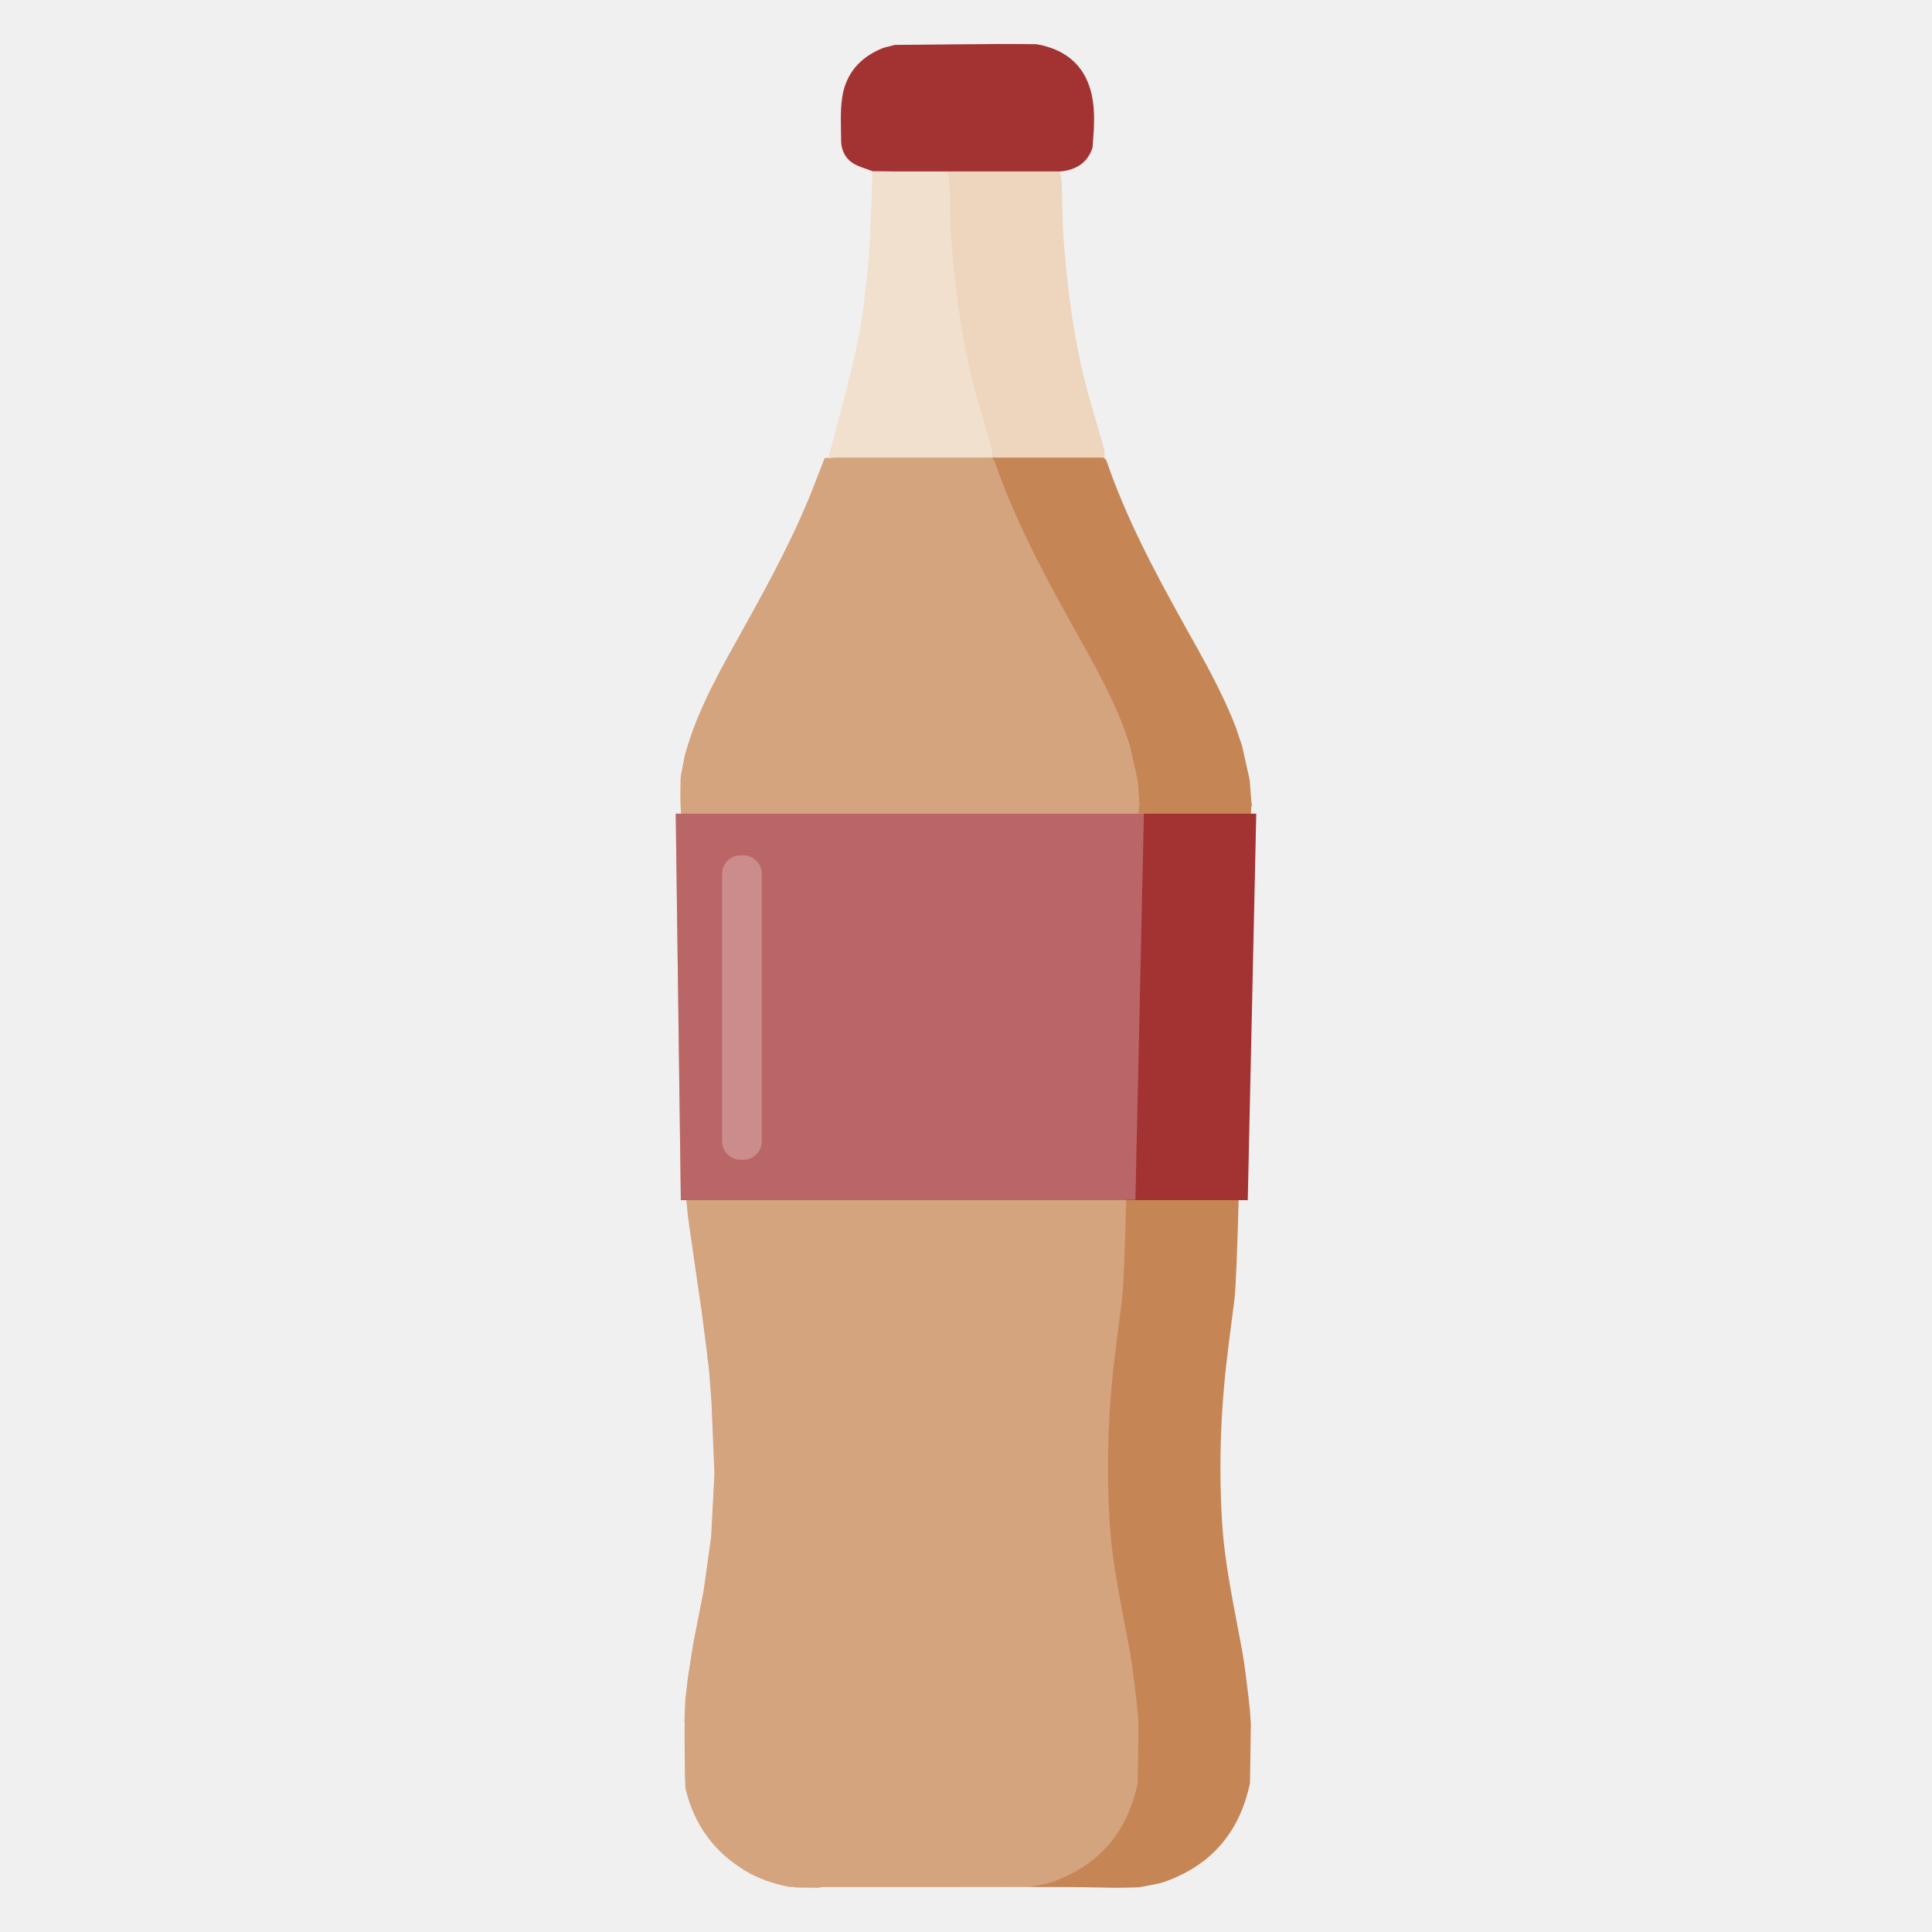
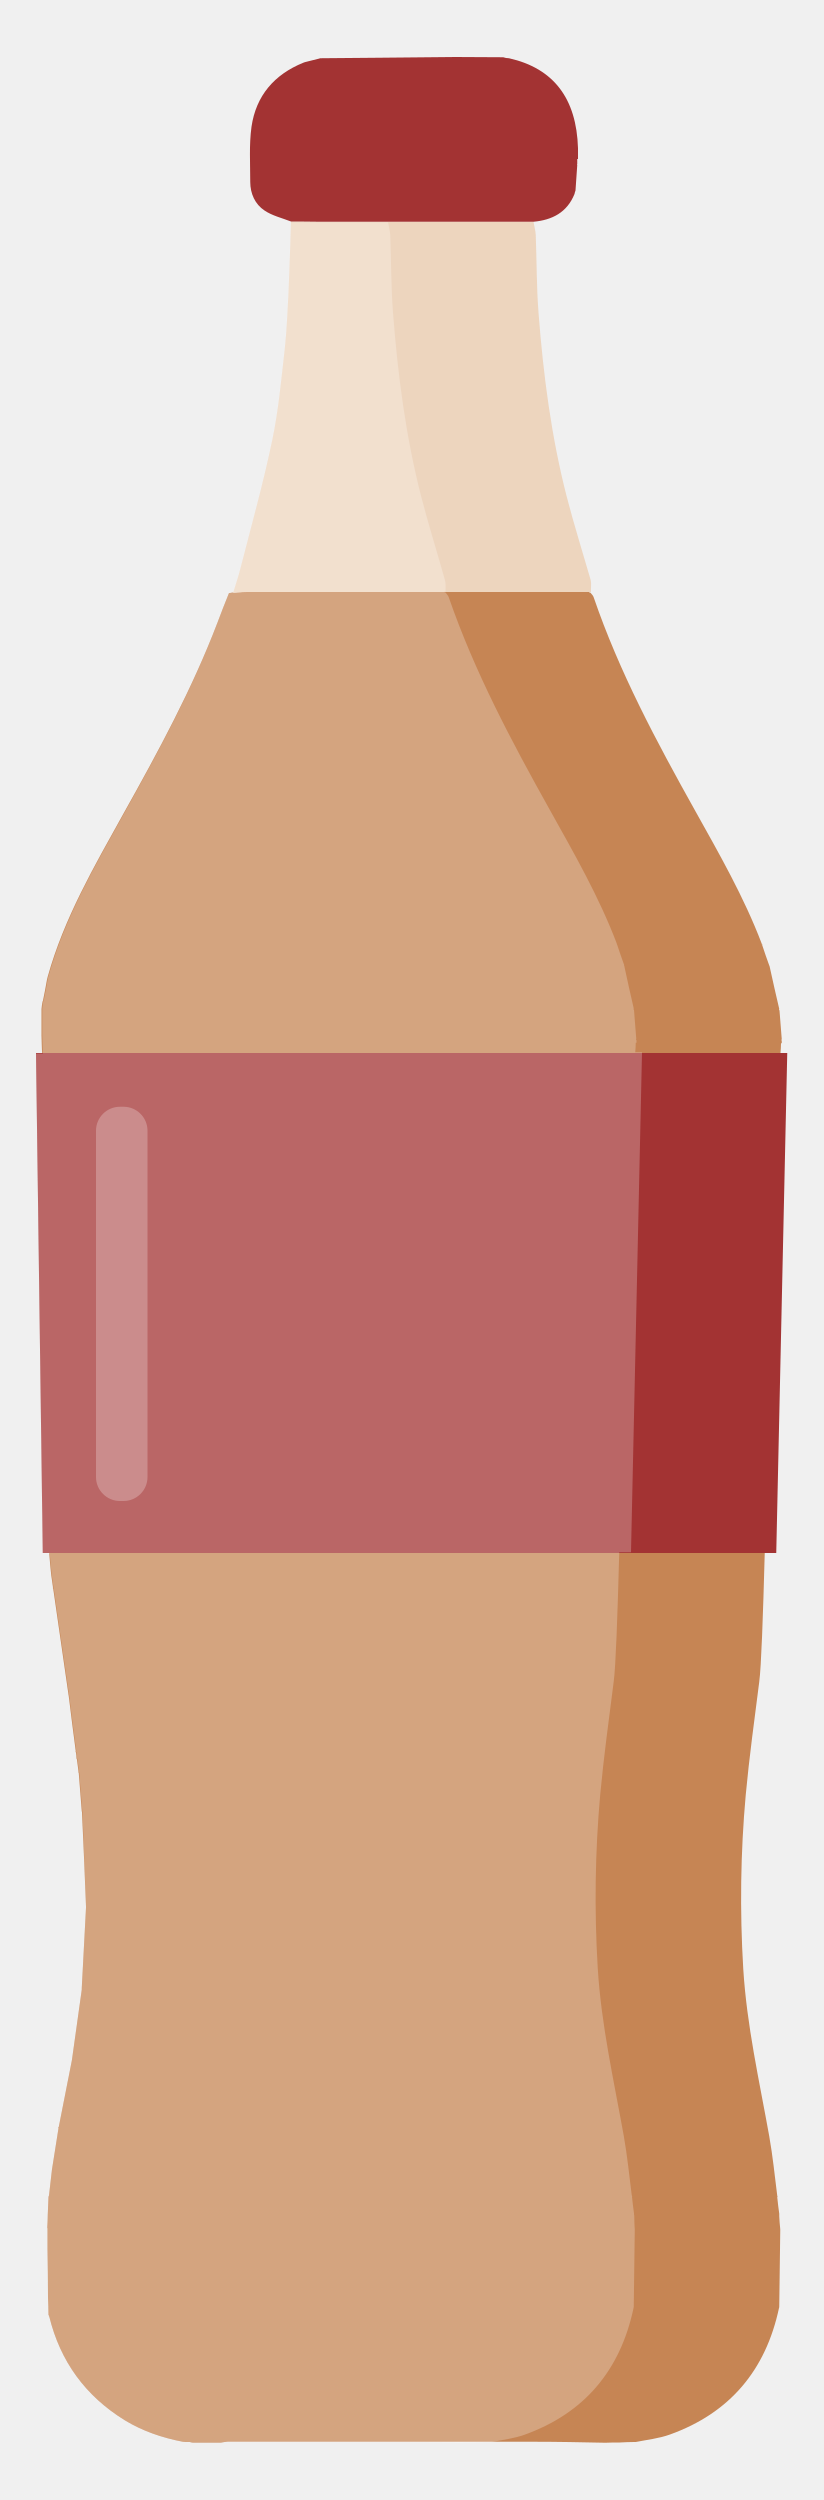
- <svg xmlns="http://www.w3.org/2000/svg" width="100%" height="100%" version="1.1" id="soft-drink" x="0px" y="0px" viewBox="0 0 2500 2500" style="enable-background:new 0 0 2500 2500;" xml:space="preserve">
+ <svg xmlns="http://www.w3.org/2000/svg" version="1.1" id="soft-drink" x="0px" y="0px" viewBox="0 0 329.3 1000" style="enable-background:new 0 0 329.3 1000;" xml:space="preserve">
  <style type="text/css">
	.st0{fill:#C68554;}
	.st1{fill:#EDD5BE;}
	.st2{fill:#A33333;}
- 	.st3{opacity:0.25;fill:#FFFFFF;}
- 	.st4{opacity:0.25;fill:#FFFFFF;enable-background:new    ;}
- 
- 	
- 	#soft-drink {
- 		cursor: pointer;
- 	}
- 	
- 	#soft-drink:hover #bottom {
- 		animation: press .6s ease-in-out infinite alternate;
- 		transform-origin: bottom;
- 		transform-box: fill-box;
- 	}
- 
- 	#soft-drink:hover #cap {
- 		animation: bottleCap .6s ease-in-out infinite alternate;
- 		transform-origin: bottom;
- 		transform-box: fill-box;
- 	}
- 
- 	#soft-drink:hover .liquid {
- 		fill: #F4b641;
- 	}
- 
- 	#soft-drink:hover .red {
- 		fill: #761617;
- 	}
- 
- 	.liquid {
- 		transition: fill .2s ease-in-out;
- 	}
- 
- 	.red {
- 		transition: fill .2s ease-in-out;
- 	}
- 
- 	@keyframes press {
- 		0% {
- 			transform: rotateX(0deg);
- 		}
- 		100% {
- 			transform: rotateX(-40deg);
- 		}
- 	}
- 
- 	@keyframes bottleCap {
- 		0% {
- 			transform: translateY(0);
- 		}
- 		100% {
- 			transform: translateY(550px);
- 		}
- 	}
+ 	.st3{opacity:0.25;fill:#FFFFFF;enable-background:new    ;}
</style>
  <g id="bottle">
    <g id="bottom">
      <g id="back">
-         <path class="st0 liquid" d="M1620,1040.7c0,0.8,0,1.6-0.1,2.5c-0.2,0-0.4,0-0.7,0c-0.1,3.2-0.2,6.4-0.4,9.6c-0.6,15.5-1.3,30.9-1.8,46.4     c0,0.5-0.1,1.1-0.2,1.6c-0.2,3.5-0.4,7-0.6,10.5c0,0.5-0.1,1-0.1,1.5c-4.8,36.7-8.9,282.3-13.3,440c-1.7,64.3-3.6,114-5.5,129     c-4.7,37.6-10.1,75.2-13.4,112.9c-5.2,57.9-6.1,115.9-2.6,174c3.4,56.7,15.9,111.8,26.1,167.5c3.6,19.7,5.5,39.7,8.1,59.5     c0.1,0.3,0.3,0.6,0.3,1c0,0.1-0.1,0.3-0.2,0.4c0.6,5.6,1.3,11.1,1.9,16.6c0,0.9,0.1,1.7,0.1,2.6c0.3,4.3,0.6,8.7,0.9,13     c0,0.5,0.1,1,0.1,1.5c-0.3,25.3-0.7,50.5-1.1,75.8c0,0.5-0.1,1-0.2,1.5c-13.3,62.3-49.3,104.9-109.1,126.5     c-10.9,3.9-22.9,5.2-34.3,7.6c-0.6,0-1.2,0-1.7,0c-4.7,0.1-9.5,0.3-14.2,0.4c-4.8,0-9.6,0.1-14.4,0.2c-23.8-0.4-47.5-1-71.3-1     h-42.1c-33.3,0-66.7,0-100.1,0c-54.8,0-109.5,0-164.2,0c-2.2,0-4.3,0.5-6.4,0.7c-1.2,0-2.4,0-3.6,0c-0.4,0-0.9,0-1.4,0     c-7.9,0-15.8-0.1-23.7-0.1c-0.9-0.1-1.8-0.3-2.8-0.5c-0.9,0-1.7-0.1-2.6-0.1c-1.5-0.1-3-0.1-4.4-0.2c-20.5-4.1-40-10.6-57.9-21.6     c-39.3-24.2-64.5-58.7-75.5-103.7c-0.2-0.3-0.4-0.6-0.5-1c0-0.1,0.1-0.3,0.2-0.5l-0.4-0.1c-0.1-5.9-0.3-11.8-0.5-17.7     c-0.1-16.1-0.3-32.3-0.5-48.4c0-4.8,0-9.6,0.1-14.4v-3.7c0-0.6,0-1.2,0-1.8c0.1-0.4,0-0.7-0.3-1c0.2-4.3,0.4-8.5,0.5-12.8     c0.3-6,0.5-11.9,0.8-17.9c0.1-0.5,0.2-1.1,0.4-1.6c1-8.7,2-17.4,3-26.2c0.1-0.5,0.2-1.1,0.3-1.6c2.1-13.2,4.2-26.4,6.2-39.5     c0-0.3-0.2-0.6-0.2-0.9c0-0.1,0.3-0.2,0.4-0.3c4.3-22,8.7-44.1,13-66.1c0.1-0.5,0.2-1,0.3-1.5c3.2-23.2,6.5-46.5,9.8-69.8     c0-0.5,0.1-0.9,0.1-1.4c1.4-26.8,2.8-53.7,4.2-80.5c0-0.5,0-1.1,0-1.6c-1.3-31.2-2.6-62.4-3.9-93.6c0-0.5-0.1-1.1-0.2-1.6     c-0.9-12.8-1.9-25.6-2.9-38.3c-0.1-0.3-0.3-0.7-0.4-1c0-0.1,0.2-0.3,0.3-0.5c-0.5-3.9-1-7.7-1.5-11.6c-0.1-0.5-0.2-1.1-0.4-1.6     c-0.1-1.9-0.3-3.9-0.4-5.8c-0.1-0.3-0.3-0.6-0.4-1c0-0.1,0.1-0.3,0.2-0.5c-2.4-18.4-4.7-36.8-7.1-55.1c-0.1-0.5-0.2-1.1-0.3-1.6     c-5.1-35.2-10.2-70.5-15.3-105.8c-0.1-0.3-0.3-0.7-0.5-1.1c0-0.1,0.2-0.3,0.3-0.5c-0.5-3.5-0.9-6.9-1.4-10.4     c-0.1-0.5-0.2-1.1-0.3-1.6c-0.7-7.2-1.4-14.5-2.1-21.8c-0.2-2.7-0.5-5.4-0.8-8.1c0-0.5-0.1-1-0.2-1.5c-0.3-7.6-2-429-2.4-436.6     c0-5.2,0-10.3,0-15.5c-0.3-12.7-2.5-25.6-3.5-38.3c-0.2-3-0.4-6-0.5-9c-0.1-3.1-0.2-6.2-0.3-9.4v-10.7c0-0.9,0.1-1.7,0.1-2.5     c0-3.2,0.1-6.3,0.1-9.5c0-0.8,0-1.6,0-2.5c0-0.4,0-0.8,0-1.2c0.3-2.4,0.6-4.7,0.9-7.1c0.1-0.5,0.2-1.1,0.4-1.6     c1.4-7,2.8-14,4.1-21c0.3-1,0.6-2,0.8-2.9c16.2-58.3,46.4-110.2,75.5-162.5c34.4-61.8,68.1-124,93.3-190.3     c3.8-9.9,7.6-19.8,11.5-29.6c0.7,0,1.5-0.1,2.3-0.2c0.5-0.1,1.1-0.2,1.6-0.3h0.2c3.3-0.1,6.7-0.5,10.1-0.5H1404     c7.9,0,15.7,0,23.5,0l-0.1,0.3c0.5,0.2,1,0.3,1.5,0.5c1.2,1.5,2.8,2.9,3.3,4.7c25.6,74.6,62.7,143.9,100.9,212.5     c24.3,43.6,49.3,86.9,66.9,133.7c0.1,0.5,0.3,1,0.4,1.5c2.3,6.8,4.6,13.5,6.9,20.3c0,0.2-0.2,0.4-0.1,0.5     c0.1,0.3,0.3,0.6,0.4,0.9c3.1,14,6.3,28,9.4,42c-0.1,0.2-0.3,0.3-0.2,0.5c0.1,0.3,0.2,0.7,0.4,1c0.8,9.6,1.5,19.2,2.2,28.8     c-0.1,0.1-0.3,0.3-0.3,0.4C1619.6,1040.1,1619.8,1040.4,1620,1040.7z" />
-         <path class="st0 liquid" d="M1608.1,967.1c0.1-0.2,0.2-0.4,0.1-0.5c-0.1-0.3-0.3-0.6-0.4-0.9c-0.1,0.2-0.2,0.4-0.2,0.5     C1607.8,966.5,1608,966.8,1608.1,967.1z" />
-         <path class="st0 liquid" d="M1601.1,944.8c-0.1-0.3-0.3-0.6-0.5-0.9c0.1,0.5,0.3,1,0.4,1.4C1601,945.2,1601.1,945,1601.1,944.8z" />
+         <path class="st0" d="M312.7,416.3c0,0.3,0,0.6,0,1c-0.1,0-0.2,0-0.3,0c0,1.3-0.1,2.6-0.2,3.8c-0.2,6.2-0.5,12.4-0.7,18.6     c0,0.2,0,0.4-0.1,0.6c-0.1,1.4-0.2,2.8-0.2,4.2c0,0.2,0,0.4,0,0.6c-1.9,14.7-3.6,112.9-5.3,176c-0.7,25.7-1.4,45.6-2.2,51.6     c-1.9,15-4,30.1-5.4,45.2c-2.1,23.2-2.4,46.4-1,69.6c1.4,22.7,6.4,44.7,10.4,67c1.4,7.9,2.2,15.9,3.2,23.8c0,0.1,0.1,0.2,0.1,0.4     c0,0,0,0.1-0.1,0.2c0.2,2.2,0.5,4.4,0.8,6.6c0,0.4,0,0.7,0,1c0.1,1.7,0.2,3.5,0.4,5.2c0,0.2,0,0.4,0,0.6     c-0.1,10.1-0.3,20.2-0.4,30.3c0,0.2,0,0.4-0.1,0.6c-5.3,24.9-19.7,42-43.6,50.6c-4.4,1.6-9.2,2.1-13.7,3c-0.2,0-0.5,0-0.7,0     c-1.9,0-3.8,0.1-5.7,0.2c-1.9,0-3.8,0-5.8,0.1c-9.5-0.2-19-0.4-28.5-0.4h-16.8c-13.3,0-26.7,0-40,0c-21.9,0-43.8,0-65.7,0     c-0.9,0-1.7,0.2-2.6,0.3c-0.5,0-1,0-1.4,0c-0.2,0-0.4,0-0.6,0c-3.2,0-6.3,0-9.5,0c-0.4,0-0.7-0.1-1.1-0.2c-0.4,0-0.7,0-1,0     c-0.6,0-1.2,0-1.8-0.1c-8.2-1.6-16-4.2-23.2-8.6c-15.7-9.7-25.8-23.5-30.2-41.5c-0.1-0.1-0.2-0.2-0.2-0.4c0,0,0-0.1,0.1-0.2     l-0.2,0c0-2.4-0.1-4.7-0.2-7.1c0-6.4-0.1-12.9-0.2-19.4c0-1.9,0-3.8,0-5.8v-1.5c0-0.2,0-0.5,0-0.7c0-0.2,0-0.3-0.1-0.4     c0.1-1.7,0.2-3.4,0.2-5.1c0.1-2.4,0.2-4.8,0.3-7.2c0-0.2,0.1-0.4,0.2-0.6c0.4-3.5,0.8-7,1.2-10.5c0-0.2,0.1-0.4,0.1-0.6     c0.8-5.3,1.7-10.6,2.5-15.8c0-0.1-0.1-0.2-0.1-0.4c0,0,0.1-0.1,0.2-0.1c1.7-8.8,3.5-17.6,5.2-26.4c0-0.2,0.1-0.4,0.1-0.6     c1.3-9.3,2.6-18.6,3.9-27.9c0-0.2,0-0.4,0-0.6c0.6-10.7,1.1-21.5,1.7-32.2c0-0.2,0-0.4,0-0.6c-0.5-12.5-1-25-1.6-37.4     c0-0.2,0-0.4-0.1-0.6c-0.4-5.1-0.8-10.2-1.2-15.3c0-0.1-0.1-0.3-0.2-0.4c0,0,0.1-0.1,0.1-0.2c-0.2-1.6-0.4-3.1-0.6-4.6     c0-0.2-0.1-0.4-0.2-0.6c0-0.8-0.1-1.6-0.2-2.3c0-0.1-0.1-0.2-0.2-0.4c0,0,0-0.1,0.1-0.2c-1-7.4-1.9-14.7-2.8-22     c0-0.2-0.1-0.4-0.1-0.6c-2-14.1-4.1-28.2-6.1-42.3c0-0.1-0.1-0.3-0.2-0.4c0,0,0.1-0.1,0.1-0.2c-0.2-1.4-0.4-2.8-0.6-4.2     c0-0.2-0.1-0.4-0.1-0.6c-0.3-2.9-0.6-5.8-0.8-8.7c-0.1-1.1-0.2-2.2-0.3-3.2c0-0.2,0-0.4-0.1-0.6c-0.1-3-0.8-171.6-1-174.6     c0-2.1,0-4.1,0-6.2c-0.1-5.1-1-10.2-1.4-15.3c-0.1-1.2-0.2-2.4-0.2-3.6c0-1.2-0.1-2.5-0.1-3.8v-4.3c0-0.4,0-0.7,0-1     c0-1.3,0-2.5,0-3.8c0-0.3,0-0.6,0-1c0-0.2,0-0.3,0-0.5c0.1-1,0.2-1.9,0.4-2.8c0-0.2,0.1-0.4,0.2-0.6c0.6-2.8,1.1-5.6,1.6-8.4     c0.1-0.4,0.2-0.8,0.3-1.2c6.5-23.3,18.6-44.1,30.2-65C63.4,300.4,76.9,275.5,87,249c1.5-4,3-7.9,4.6-11.8c0.3,0,0.6,0,0.9-0.1     c0.2,0,0.4-0.1,0.6-0.1h0.1c1.3,0,2.7-0.2,4-0.2h129c3.2,0,6.3,0,9.4,0l0,0.1c0.2,0.1,0.4,0.1,0.6,0.2c0.5,0.6,1.1,1.2,1.3,1.9     c10.2,29.8,25.1,57.6,40.4,85c9.7,17.4,19.7,34.8,26.8,53.5c0,0.2,0.1,0.4,0.2,0.6c0.9,2.7,1.8,5.4,2.8,8.1c0,0.1-0.1,0.2,0,0.2     c0,0.1,0.1,0.2,0.2,0.4c1.2,5.6,2.5,11.2,3.8,16.8c0,0.1-0.1,0.1-0.1,0.2c0,0.1,0.1,0.3,0.2,0.4c0.3,3.8,0.6,7.7,0.9,11.5     c0,0-0.1,0.1-0.1,0.2C312.5,416,312.6,416.2,312.7,416.3z" />
+         <path class="st0" d="M307.9,386.8c0-0.1,0.1-0.2,0-0.2c0-0.1-0.1-0.2-0.2-0.4c0,0.1-0.1,0.2-0.1,0.2     C307.8,386.6,307.9,386.7,307.9,386.8z" />
+         <path class="st0" d="M305.1,377.9c0-0.1-0.1-0.2-0.2-0.4c0,0.2,0.1,0.4,0.2,0.6C305.1,378.1,305.1,378,305.1,377.9z" />
      </g>
-       <path id="top" class="st1" d="M1429.2,592.1h-1.4c-7.8,0-15.7,0-23.5,0h-318.8c-3.4,0-6.8,0.3-10.2,0.5c-0.5,0.1-1.1,0.2-1.6,0.3    c-0.7,0.1-1.5,0.1-2.3,0.2c0-0.2,0.1-0.3,0.1-0.5c2.3-7.8,4.9-15.6,6.9-23.5c10.9-43,22.9-85.7,31.9-129.1    c6.3-30,9.1-60.8,12.5-91.3c2.1-18.7,2.8-37.5,3.7-56.2c1.1-23.6,1.7-47.3,2.5-70.9c2,0,3.9-0.1,5.8-0.1c0.5,0,0.9,0,1.4,0.1    c7.4,0.1,14.8,0.3,22.1,0.3h213.2c0.8,4.4,2.1,8.8,2.3,13.3c1,25.8,0.7,51.7,2.7,77.4c4.8,62.1,12.8,123.9,28.2,184.3    c7.2,28.1,16,55.7,23.9,83.6C1429.8,584.1,1429.1,588.3,1429.2,592.1z" />
-       <polygon id="label" class="st2 red" points="1625.6,1052.9 1614.6,1553 881,1553 874.4,1052.9   " />
-       <path id="light" class="st3" d="M1473.1,2229.5c0,0.5,0.1,1,0.1,1.5c-0.3,25.3-0.7,50.5-1,75.8c-0.1,0.5-0.2,1-0.2,1.5    c-13.3,62.3-49.3,104.9-109.1,126.5c-10.4,3.7-21.7,5-32.6,7.3c-0.6,0.1-1.1,0.2-1.7,0.3h-1.7c-4.7,0.1-9.5,0.3-14.2,0.4    c-4.8,0-9.6,0.1-14.4,0.2c-22.7-0.4-45.4-0.9-68.1-1h-204.7c-1.5-0.1-3-0.1-4.4-0.2c-20.5-4.1-40-10.6-57.9-21.6    c-39.3-24.2-64.5-58.7-75.5-103.7c-0.2-0.3-0.4-0.6-0.5-1c0-0.1,0.1-0.3,0.2-0.5l-0.4-0.1c-0.1-5.9-0.3-11.8-0.5-17.7    c-0.1-16.1-0.3-32.3-0.5-48.4c0-4.8,0-9.6,0.1-14.4v-5.5c0.1-0.4,0-0.7-0.3-1c0.2-4.3,0.4-8.5,0.5-12.8c0.3-6,0.5-11.9,0.8-17.9    c0.1-0.5,0.2-1.1,0.4-1.6c1-8.7,2-17.4,3-26.2c0.1-0.5,0.2-1.1,0.3-1.6c2.1-13.2,4.2-26.4,6.2-39.5c0-0.3-0.2-0.6-0.2-0.9    c0-0.1,0.3-0.2,0.4-0.3c4.3-22,8.7-44.1,13-66.1c0.1-0.5,0.2-1,0.3-1.5c3.2-23.2,6.5-46.5,9.8-69.8c0-0.5,0.1-0.9,0.1-1.4    c1.4-26.8,2.8-53.7,4.2-80.5v-1.6l-3.9-93.6c0-0.5-0.1-1.1-0.2-1.6c-0.9-12.8-1.9-25.6-2.9-38.3c-0.1-0.3-0.3-0.7-0.4-1    c0-0.1,0.2-0.3,0.3-0.5c-0.5-3.9-1-7.7-1.5-11.6c-0.1-0.5-0.2-1.1-0.4-1.6c-0.1-1.9-0.3-3.9-0.4-5.8c-0.1-0.3-0.3-0.6-0.4-1    c0-0.1,0.1-0.3,0.2-0.5c-2.4-18.4-4.7-36.8-7.1-55.1c-0.1-0.5-0.2-1.1-0.3-1.6c-5.1-35.2-10.2-70.5-15.3-105.8    c-0.1-0.3-0.3-0.7-0.5-1.1c0-0.1,0.2-0.3,0.3-0.5c-0.5-3.5-0.9-6.9-1.4-10.4c-0.1-0.5-0.2-1.1-0.3-1.6c-0.7-7.2-1.4-14.5-2.1-21.8    H881l-6.6-500.1h7.1c-0.2-3-0.4-6-0.5-9c-0.1-3.1-0.2-6.2-0.3-9.4v-10.7c0-0.9,0.1-1.7,0.1-2.5c0-3.2,0.1-6.3,0.1-9.5v-3.7    c0.3-2.4,0.6-4.7,0.9-7.1c0.1-0.5,0.2-1.1,0.4-1.6c1.4-7,2.8-14,4.1-21c0.3-1,0.6-2,0.8-2.9c16.2-58.3,46.4-110.2,75.5-162.5    c34.4-61.8,68.1-124,93.3-190.3c3.8-9.9,7.6-19.8,11.5-29.6c0.7,0,1.5-0.1,2.3-0.2c0.5-0.1,1.1-0.2,1.6-0.3h0.2    c2.3-7.8,4.9-15.6,6.9-23.5c10.9-43,22.9-85.7,31.9-129.1c6.3-30,9.1-60.8,12.5-91.3c2.1-18.7,2.8-37.5,3.7-56.2    c1.1-23.4,1.7-46.9,2.5-70.2h97.3c0.4,2,0.9,4,1.3,6.1c0.5,2.2,0.8,4.4,0.9,6.7c1,25.8,0.7,51.7,2.7,77.4    c4.8,62.1,12.8,123.9,28.2,184.3c7.2,28.1,16,55.7,23.8,83.6c1,3.6,0.4,7.7,0.5,11.6h-1.4l-0.1,0.3c0.5,0.2,1.1,0.3,1.6,0.5    c1.1,1.5,2.7,2.9,3.3,4.7c25.7,74.6,62.7,143.9,100.9,212.5c24.3,43.6,49.3,86.9,66.9,133.7c0.1,0.5,0.2,1,0.4,1.5    c2.3,6.8,4.6,13.5,7,20.3c-0.1,0.2-0.2,0.4-0.2,0.5c0,0.1,0.1,0.2,0.2,0.3c0.1,0.2,0.2,0.4,0.3,0.6c0,0.2,0.1,0.3,0.1,0.5    c3.1,13.8,6.1,27.7,9.3,41.5c-0.1,0.2-0.3,0.3-0.2,0.5c0.1,0.3,0.3,0.7,0.4,1c0.7,9.6,1.4,19.2,2.2,28.8c-0.1,0.1-0.3,0.3-0.3,0.4    c0.1,0.4,0.3,0.7,0.4,1v2.5h-0.7c-0.1,3.2-0.3,6.4-0.4,9.6h6.8l-11,500.1h-11.8c-1.8,64.3-3.6,114-5.5,129    c-4.8,37.6-10.1,75.2-13.5,112.9c-5.2,57.9-6.1,115.9-2.6,174c3.4,56.7,15.9,111.8,26.1,167.5c3.6,19.7,5.5,39.7,8.1,59.5    c0.1,0.3,0.3,0.6,0.4,1c0,0.1-0.2,0.3-0.3,0.4c0.6,5.6,1.3,11.1,1.9,16.6c0,0.9,0.1,1.7,0.2,2.6    C1472.5,2220.8,1472.8,2225.2,1473.1,2229.5z" />
-       <path id="shine" class="st4" d="M961.8,1106.8h-3.5c-13.2,0-23.9,10.7-23.9,23.9v346.2c0,13.2,10.7,23.9,23.9,23.9h3.5    c13.2,0,23.9-10.7,23.9-23.9v-346.2C985.7,1117.5,975,1106.8,961.8,1106.8z" />
+       <path id="top" class="st1" d="M236.4,236.8h-0.6c-3.1,0-6.3,0-9.4,0H98.9c-1.4,0-2.7,0.1-4.1,0.2c-0.2,0-0.4,0.1-0.6,0.1    c-0.3,0-0.6,0-0.9,0.1c0-0.1,0-0.1,0-0.2c0.9-3.1,2-6.2,2.8-9.4c4.4-17.2,9.2-34.3,12.8-51.6c2.5-12,3.6-24.3,5-36.5    c0.8-7.5,1.1-15,1.5-22.5c0.4-9.4,0.7-18.9,1-28.4c0.8,0,1.6,0,2.3,0c0.2,0,0.4,0,0.6,0c3,0,5.9,0.1,8.8,0.1h85.3    c0.3,1.8,0.8,3.5,0.9,5.3c0.4,10.3,0.3,20.7,1.1,31c1.9,24.8,5.1,49.6,11.3,73.7c2.9,11.2,6.4,22.3,9.6,33.4    C236.6,233.6,236.3,235.3,236.4,236.8z" />
+       <polygon id="label" class="st2" points="314.9,421.2 310.5,621.2 17.1,621.2 14.4,421.2   " />
+       <path id="light" class="st3" d="M253.9,891.8c0,0.2,0,0.4,0,0.6c-0.1,10.1-0.3,20.2-0.4,30.3c0,0.2-0.1,0.4-0.1,0.6    c-5.3,24.9-19.7,42-43.6,50.6c-4.2,1.5-8.7,2-13,2.9c-0.2,0-0.4,0.1-0.7,0.1h-0.7c-1.9,0-3.8,0.1-5.7,0.2c-1.9,0-3.8,0-5.8,0.1    c-9.1-0.2-18.2-0.4-27.2-0.4H74.9c-0.6,0-1.2,0-1.8-0.1c-8.2-1.6-16-4.2-23.2-8.6c-15.7-9.7-25.8-23.5-30.2-41.5    c-0.1-0.1-0.2-0.2-0.2-0.4c0,0,0-0.1,0.1-0.2l-0.2,0c0-2.4-0.1-4.7-0.2-7.1c0-6.4-0.1-12.9-0.2-19.4c0-1.9,0-3.8,0-5.8v-2.2    c0-0.2,0-0.3-0.1-0.4c0.1-1.7,0.2-3.4,0.2-5.1c0.1-2.4,0.2-4.8,0.3-7.2c0-0.2,0.1-0.4,0.2-0.6c0.4-3.5,0.8-7,1.2-10.5    c0-0.2,0.1-0.4,0.1-0.6c0.8-5.3,1.7-10.6,2.5-15.8c0-0.1-0.1-0.2-0.1-0.4c0,0,0.1-0.1,0.2-0.1c1.7-8.8,3.5-17.6,5.2-26.4    c0-0.2,0.1-0.4,0.1-0.6c1.3-9.3,2.6-18.6,3.9-27.9c0-0.2,0-0.4,0-0.6c0.6-10.7,1.1-21.5,1.7-32.2v-0.6L33,725c0-0.2,0-0.4-0.1-0.6    c-0.4-5.1-0.8-10.2-1.2-15.3c0-0.1-0.1-0.3-0.2-0.4c0,0,0.1-0.1,0.1-0.2c-0.2-1.6-0.4-3.1-0.6-4.6c0-0.2-0.1-0.4-0.2-0.6    c0-0.8-0.1-1.6-0.2-2.3c0-0.1-0.1-0.2-0.2-0.4c0,0,0-0.1,0.1-0.2c-1-7.4-1.9-14.7-2.8-22c0-0.2-0.1-0.4-0.1-0.6    c-2-14.1-4.1-28.2-6.1-42.3c0-0.1-0.1-0.3-0.2-0.4c0,0,0.1-0.1,0.1-0.2c-0.2-1.4-0.4-2.8-0.6-4.2c0-0.2-0.1-0.4-0.1-0.6    c-0.3-2.9-0.6-5.8-0.8-8.7h-2.9l-2.6-200h2.8c-0.1-1.2-0.2-2.4-0.2-3.6c0-1.2-0.1-2.5-0.1-3.8v-4.3c0-0.4,0-0.7,0-1    c0-1.3,0-2.5,0-3.8v-1.5c0.1-1,0.2-1.9,0.4-2.8c0-0.2,0.1-0.4,0.2-0.6c0.6-2.8,1.1-5.6,1.6-8.4c0.1-0.4,0.2-0.8,0.3-1.2    c6.5-23.3,18.6-44.1,30.2-65C63.5,300.4,77,275.5,87,249c1.5-4,3-7.9,4.6-11.8c0.3,0,0.6,0,0.9-0.1c0.2,0,0.4-0.1,0.6-0.1h0.1    c0.9-3.1,2-6.2,2.8-9.4c4.4-17.2,9.2-34.3,12.8-51.6c2.5-12,3.6-24.3,5-36.5c0.8-7.5,1.1-15,1.5-22.5c0.4-9.4,0.7-18.8,1-28.1    h38.9c0.2,0.8,0.4,1.6,0.5,2.4c0.2,0.9,0.3,1.8,0.4,2.7c0.4,10.3,0.3,20.7,1.1,31c1.9,24.8,5.1,49.6,11.3,73.7    c2.9,11.2,6.4,22.3,9.5,33.4c0.4,1.4,0.2,3.1,0.2,4.6h-0.6l0,0.1c0.2,0.1,0.4,0.1,0.6,0.2c0.4,0.6,1.1,1.2,1.3,1.9    c10.3,29.8,25.1,57.6,40.4,85c9.7,17.4,19.7,34.8,26.8,53.5c0,0.2,0.1,0.4,0.2,0.6c0.9,2.7,1.8,5.4,2.8,8.1c0,0.1-0.1,0.2-0.1,0.2    c0,0,0,0.1,0.1,0.1c0,0.1,0.1,0.2,0.1,0.2c0,0.1,0,0.1,0,0.2c1.2,5.5,2.4,11.1,3.7,16.6c0,0.1-0.1,0.1-0.1,0.2    c0,0.1,0.1,0.3,0.2,0.4c0.3,3.8,0.6,7.7,0.9,11.5c0,0-0.1,0.1-0.1,0.2c0,0.2,0.1,0.3,0.2,0.4v1h-0.3c0,1.3-0.1,2.6-0.2,3.8h2.7    l-4.4,200h-4.7c-0.7,25.7-1.4,45.6-2.2,51.6c-1.9,15-4,30.1-5.4,45.2c-2.1,23.2-2.4,46.4-1,69.6c1.4,22.7,6.4,44.7,10.4,67    c1.4,7.9,2.2,15.9,3.2,23.8c0,0.1,0.1,0.2,0.2,0.4c0,0-0.1,0.1-0.1,0.2c0.2,2.2,0.5,4.4,0.8,6.6c0,0.4,0,0.7,0.1,1    C253.7,888.3,253.8,890.1,253.9,891.8z" />
+       <path id="shine" class="st3" d="M49.4,442.7H48c-5.3,0-9.6,4.3-9.6,9.6v138.5c0,5.3,4.3,9.6,9.6,9.6h1.4c5.3,0,9.6-4.3,9.6-9.6    V452.3C59,447,54.7,442.7,49.4,442.7z" />
    </g>
-     <path id="cap" class="st2 red" d="M1415.3,159.5c0,0.3,0.2,0.5,0.3,0.8c0,1.2,0,2.5,0,3.7c-0.1,0.1-0.3,0.2-0.3,0.3   c0,0.2,0.2,0.5,0.3,0.8c-0.6,8.5-1.2,17-1.8,25.5c-0.4,1.2-0.7,2.3-1.1,3.5c-7.5,18.4-22.2,26.1-40.9,27.8h-213.2   c-7.3,0-14.7-0.2-22.1-0.3c-0.4,0-0.9-0.1-1.4-0.1c-1.9,0-3.9,0.1-5.8,0.1c-8.9-3.6-18.8-5.8-26.6-11.1c-9.4-6.3-14.2-17-14.3-28.6   c-0.1-18.4-1.3-37.1,1.3-55.2c4.4-31,22.8-52.2,51.7-64.1c1.1-0.4,2.2-0.7,3.2-1.1c4-1,7.9-2,11.9-3c0.5-0.1,1-0.3,1.5-0.4   c13.3-0.1,103.6-1,135.5-1.2c15.8-0.1,31.6,0.2,47.4,0.3c0.6,0.1,1.3,0.2,1.9,0.4c0.4,0.1,0.8,0.2,1.3,0.3c0.9,0.1,1.8,0.2,2.7,0.3   c44.4,10.1,67.4,40.1,68.9,90.1c0.1,3.6,0,7.2,0,10.8C1415.4,159.3,1415.3,159.4,1415.3,159.5z" />
+     <path id="cap" class="st2" d="M230.8,63.8c0,0.1,0.1,0.2,0.1,0.3c0,0.5,0,1,0,1.5c0,0-0.1,0.1-0.1,0.1c0,0.1,0.1,0.2,0.1,0.3   c-0.2,3.4-0.5,6.8-0.7,10.2c-0.2,0.5-0.3,0.9-0.4,1.4c-3,7.4-8.9,10.4-16.4,11.1h-85.3c-2.9,0-5.9-0.1-8.8-0.1c-0.2,0-0.4,0-0.6,0   c-0.8,0-1.6,0-2.3,0c-3.6-1.4-7.5-2.3-10.6-4.4c-3.8-2.5-5.7-6.8-5.7-11.4c0-7.4-0.5-14.8,0.5-22.1c1.8-12.4,9.1-20.9,20.7-25.6   c0.4-0.2,0.9-0.3,1.3-0.4c1.6-0.4,3.2-0.8,4.8-1.2c0.2,0,0.4-0.1,0.6-0.2c5.3,0,41.4-0.4,54.2-0.5c6.3,0,12.6,0.1,19,0.1   c0.2,0,0.5,0.1,0.8,0.2c0.2,0,0.3,0.1,0.5,0.1c0.4,0,0.7,0.1,1.1,0.1c17.8,4,27,16,27.6,36c0,1.4,0,2.9,0,4.3   C230.8,63.7,230.8,63.8,230.8,63.8z" />
  </g>
</svg>
